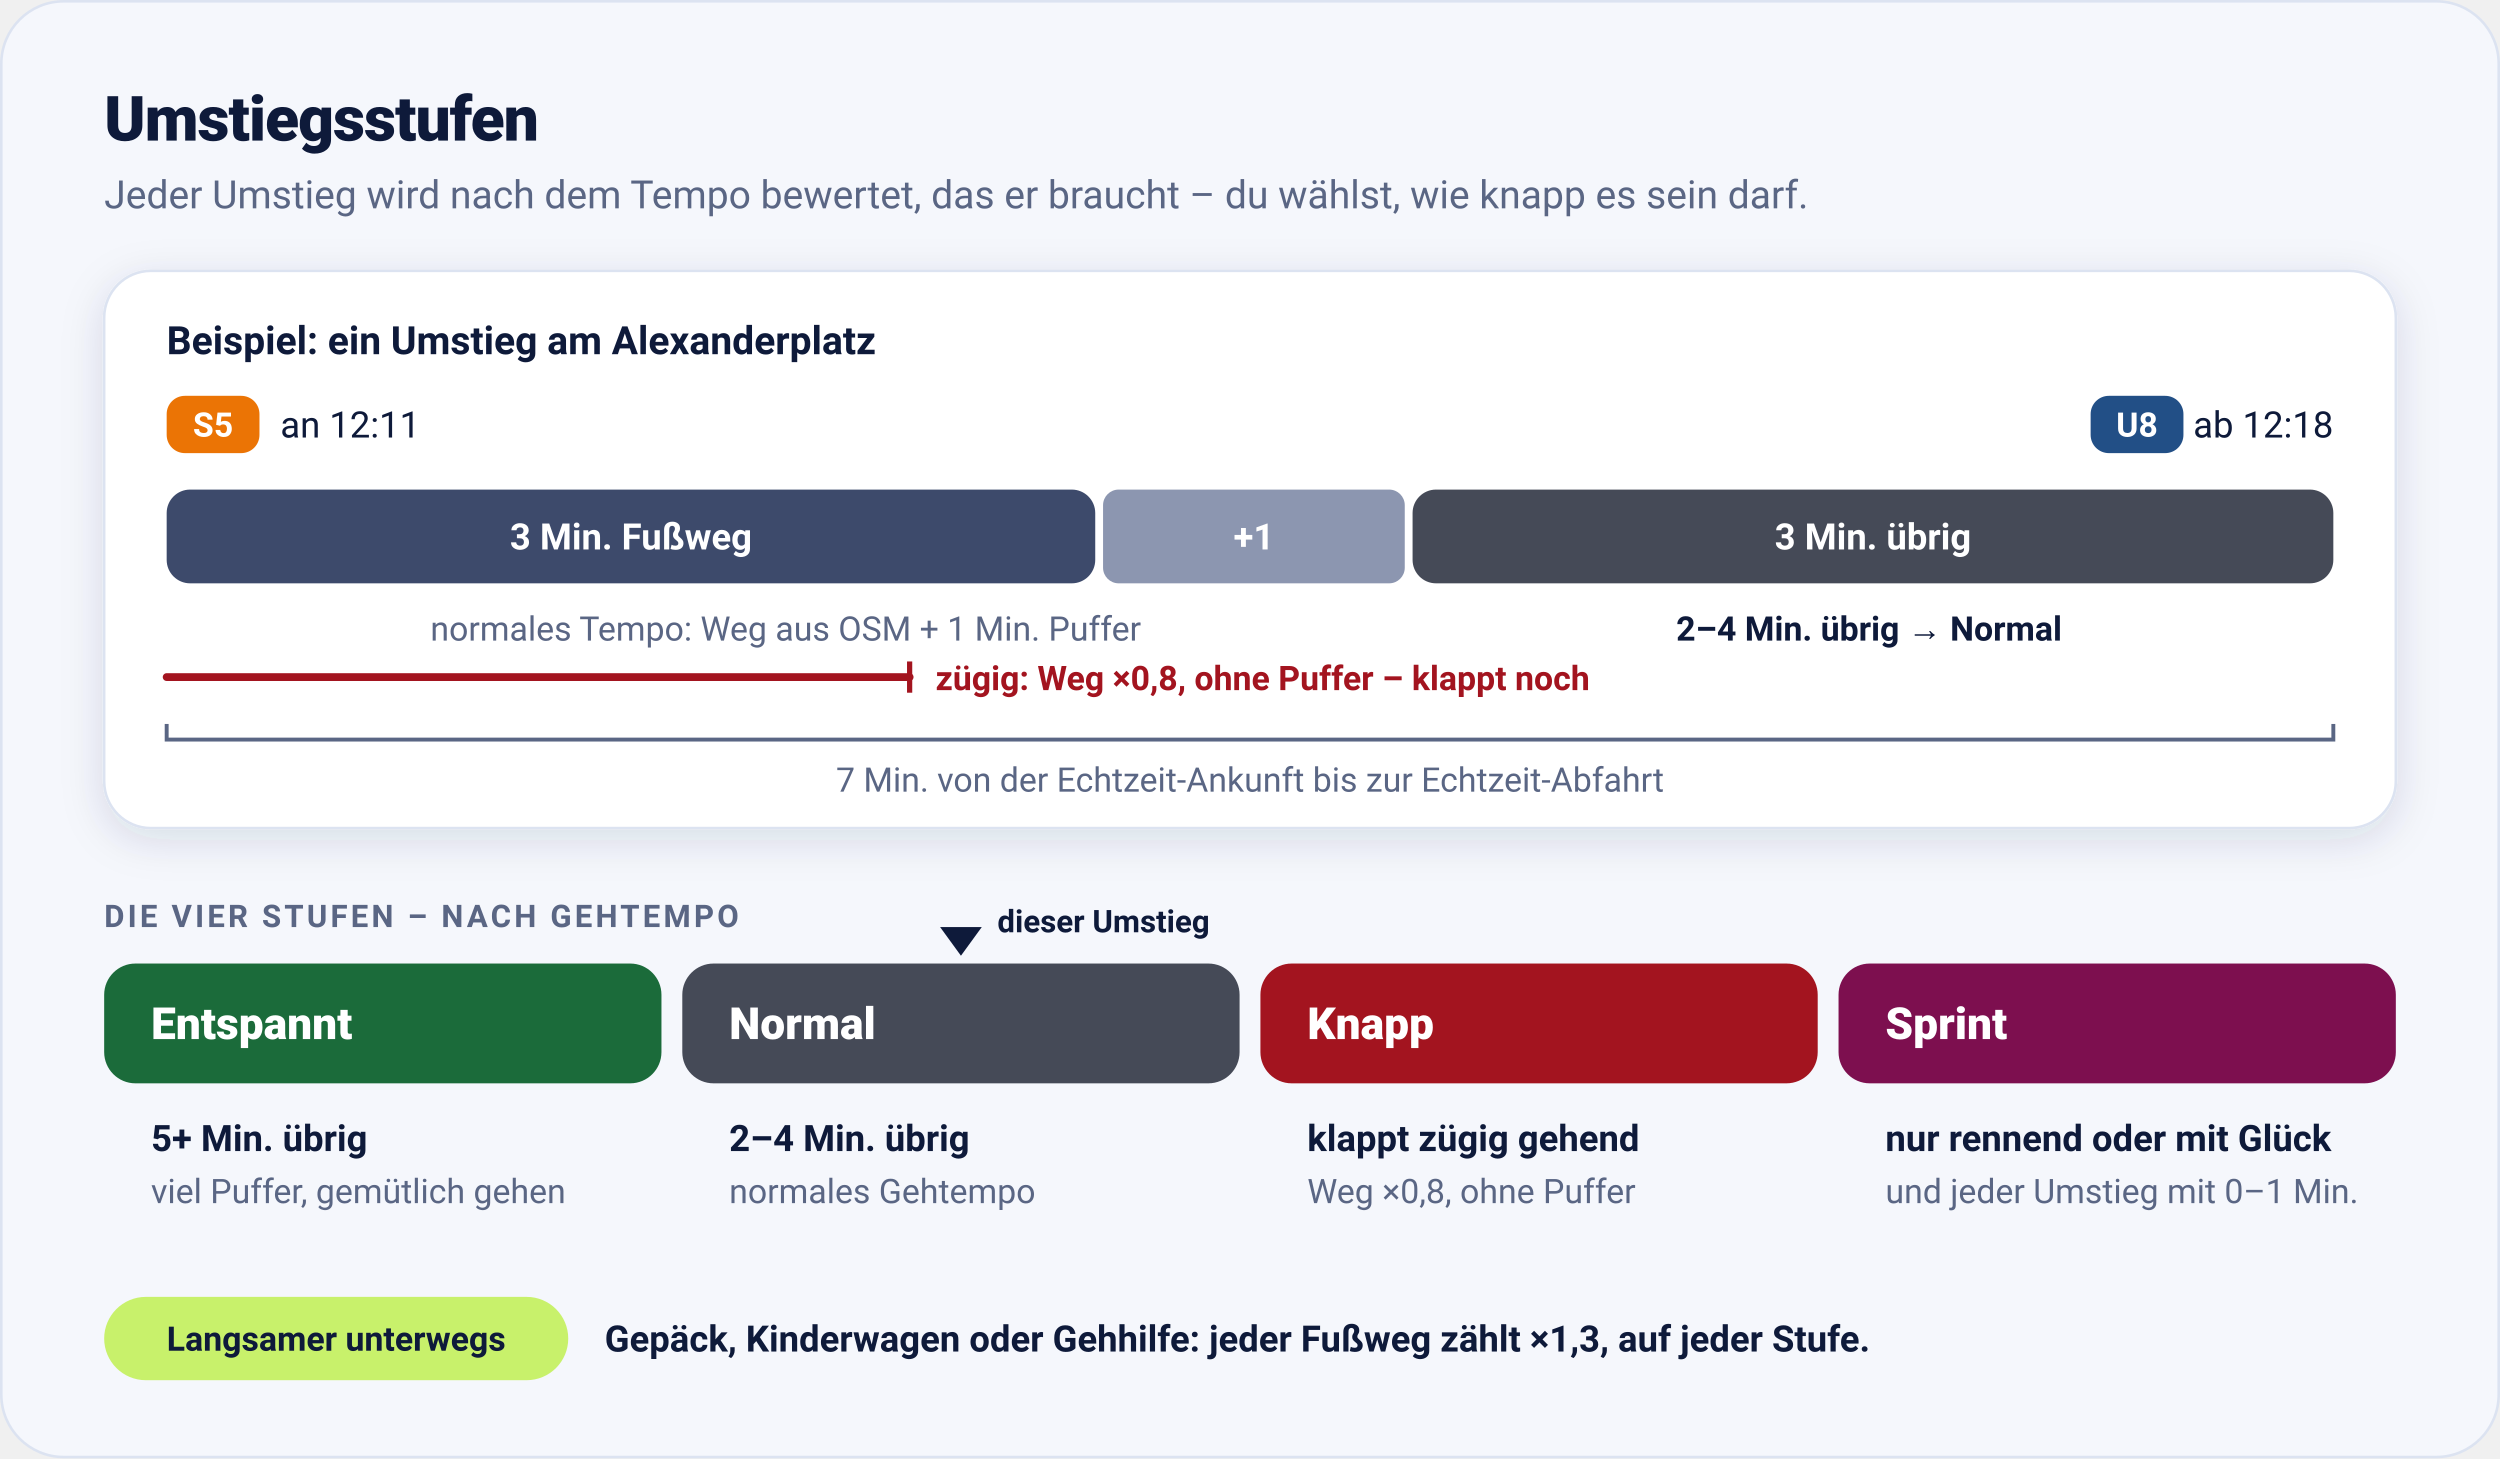
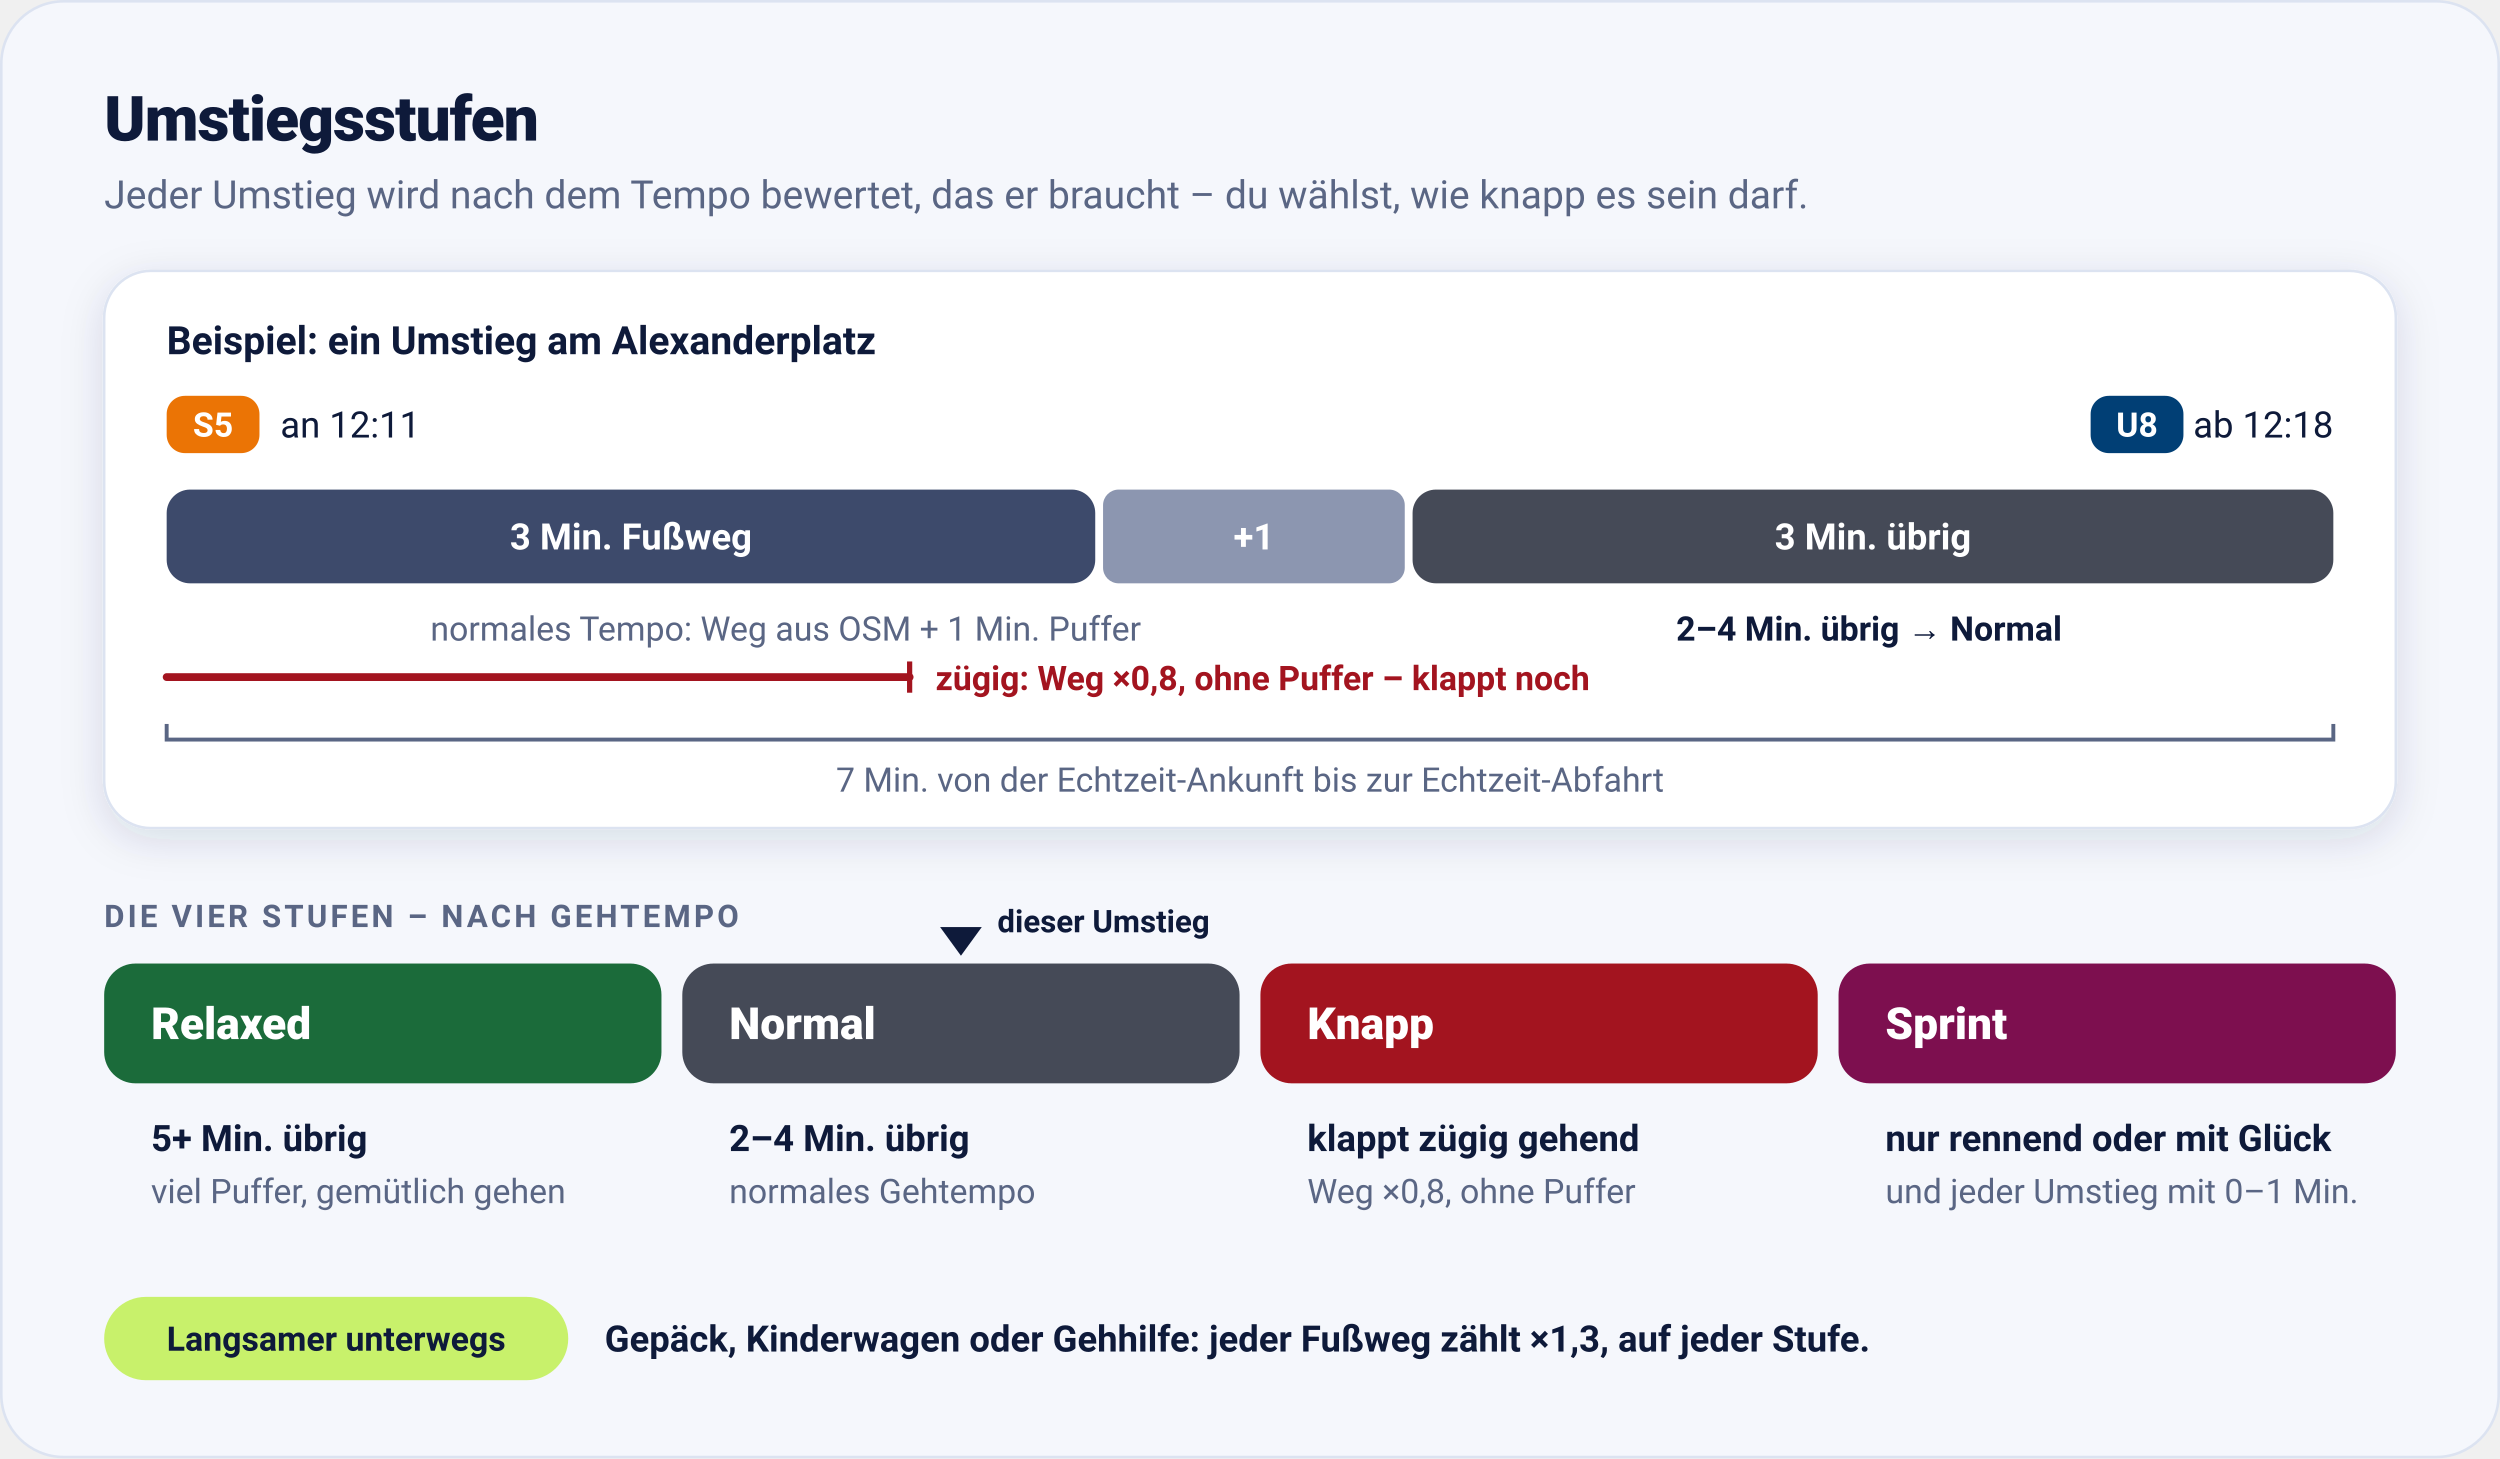
<svg xmlns="http://www.w3.org/2000/svg" viewBox="0 0 960 560" width="960" height="560" role="img" aria-label="Umstiegsstufen">
  <style>text{font-family:system-ui,-apple-system,'Segoe UI',Roboto,'Helvetica Neue',Arial,sans-serif}</style>
  <defs>
    <filter id="sh" x="-25%" y="-25%" width="150%" height="170%">
      <feGaussianBlur in="SourceAlpha" stdDeviation="8" />
      <feOffset dy="4" result="b" />
      <feFlood flood-color="#1B2A5A" flood-opacity="0.13" />
      <feComposite in2="b" operator="in" />
      <feMerge>
        <feMergeNode />
        <feMergeNode in="SourceGraphic" />
      </feMerge>
    </filter>
  </defs>
  <rect x="0.5" y="0.5" width="959" height="559" rx="24" fill="#F5F7FC" stroke="#DCE3F1" />
  <text x="40" y="54" font-size="24" fill="#0E1A3A" font-weight="800" letter-spacing="-0.4">Umstiegsstufen</text>
  <text x="40" y="80" font-size="15" fill="#5A6684">Jeder Umstieg wird nach dem Tempo bewertet, das er braucht – du wählst, wie knapp es sein darf.</text>
  <rect x="40" y="104" width="880" height="214" rx="18" fill="#FFFFFF" stroke="#DCE3F1" filter="url(#sh)" />
  <text x="64" y="136" font-size="15" fill="#0E1A3A" font-weight="700">Beispiel: ein Umstieg am Alexanderplatz</text>
  <rect x="64" y="152" width="35.638" height="22" rx="7" fill="#EB7405" />
  <text x="81.819" y="167.68" font-size="13" fill="#FFFFFF" font-weight="700" text-anchor="middle">S5</text>
  <text x="107.638" y="168" font-size="14" fill="#0E1A3A">an 12:11</text>
-   <rect x="802.802" y="152" width="35.638" height="22" rx="7" fill="#224F86" />
+   <rect x="802.802" y="152" width="35.638" height="22" rx="7" fill="#013F75" />
  <text x="820.621" y="167.68" font-size="13" fill="#FFFFFF" font-weight="700" text-anchor="middle">U8</text>
  <text x="896" y="168" font-size="14" fill="#0E1A3A" text-anchor="end">ab 12:18</text>
  <rect x="64" y="188" width="356.571" height="36" rx="9" fill="#3D4A6B" />
  <rect x="423.571" y="188" width="115.857" height="36" rx="6" fill="#8C96B0" />
  <rect x="542.429" y="188" width="353.571" height="36" rx="9" fill="#454A57" />
  <text x="242.286" y="211" font-size="14" fill="#FFFFFF" font-weight="700" text-anchor="middle">3 Min. Fußweg</text>
  <text x="481.5" y="211" font-size="14" fill="#FFFFFF" font-weight="700" text-anchor="middle">+1</text>
  <text x="719.214" y="211" font-size="14" fill="#FFFFFF" font-weight="700" text-anchor="middle">3 Min. übrig</text>
  <text x="301.714" y="246" font-size="13" fill="#5A6684" text-anchor="middle">normales Tempo: Weg aus OSM + 1 Min. Puffer</text>
  <text x="717.714" y="246" font-size="13" fill="#0E1A3A" font-weight="700" text-anchor="middle">2–4 Min. übrig → Normal</text>
  <path d="M64 260H349.3" stroke="#A3141F" stroke-width="3" stroke-linecap="round" />
  <path d="M349.3 254V266" stroke="#A3141F" stroke-width="2" />
  <text x="359.257" y="265" font-size="13" fill="#A3141F" font-weight="600">zügig: Weg ×0,8, ohne Puffer – klappt noch</text>
  <path d="M64 278V284H896V278" fill="none" stroke="#5A6684" stroke-width="1.5" />
  <text x="480" y="304" font-size="13" fill="#5A6684" text-anchor="middle">7 Min. von der Echtzeit-Ankunft bis zur Echtzeit-Abfahrt</text>
  <text x="40" y="356" font-size="12" fill="#5A6684" font-weight="700" letter-spacing="1.2">DIE VIER STUFEN – NACH GEHTEMPO</text>
  <rect x="40" y="370" width="214" height="46" rx="12" fill="#1B6B3A" />
-   <text x="58" y="399" font-size="17" fill="#FFFFFF" font-weight="800">Entspannt</text>
+   <text x="58" y="399" font-size="17" fill="#FFFFFF" font-weight="800">Relaxed</text>
  <text x="58" y="442" font-size="14" fill="#0E1A3A" font-weight="700">5+ Min. übrig</text>
  <text x="58" y="462" font-size="13" fill="#5A6684">viel Puffer, gemütlich gehen</text>
  <rect x="262" y="370" width="214" height="46" rx="12" fill="#454A57" />
  <text x="280" y="399" font-size="17" fill="#FFFFFF" font-weight="800">Normal</text>
  <text x="280" y="442" font-size="14" fill="#0E1A3A" font-weight="700">2–4 Min. übrig</text>
  <text x="280" y="462" font-size="13" fill="#5A6684">normales Gehtempo</text>
  <rect x="484" y="370" width="214" height="46" rx="12" fill="#A3141F" />
  <text x="502" y="399" font-size="17" fill="#FFFFFF" font-weight="800">Knapp</text>
  <text x="502" y="442" font-size="14" fill="#0E1A3A" font-weight="700">klappt zügig gehend</text>
  <text x="502" y="462" font-size="13" fill="#5A6684">Weg ×0,8, ohne Puffer</text>
  <rect x="706" y="370" width="214" height="46" rx="12" fill="#7D0F4F" />
  <text x="724" y="399" font-size="17" fill="#FFFFFF" font-weight="800">Sprint</text>
  <text x="724" y="442" font-size="14" fill="#0E1A3A" font-weight="700">nur rennend oder mit Glück</text>
  <text x="724" y="462" font-size="13" fill="#5A6684">und jeder Umstieg mit 0–1 Min.</text>
  <path d="M361.0 356H377.0L369.0 367Z" fill="#0E1A3A" />
  <text x="383" y="358" font-size="12" fill="#0E1A3A" font-weight="700">dieser Umstieg</text>
  <rect x="40" y="498" width="178.206" height="32" rx="16" fill="#C8F16B" />
  <text x="129.103" y="518.68" font-size="13" fill="#0E1A3A" font-weight="700" text-anchor="middle">Langsamer unterwegs</text>
  <text x="232.206" y="519" font-size="14" fill="#0E1A3A" font-weight="600">Gepäck, Kinderwagen oder Gehhilfe: jeder Fußweg zählt ×1,3, auf jeder Stufe.</text>
</svg>
